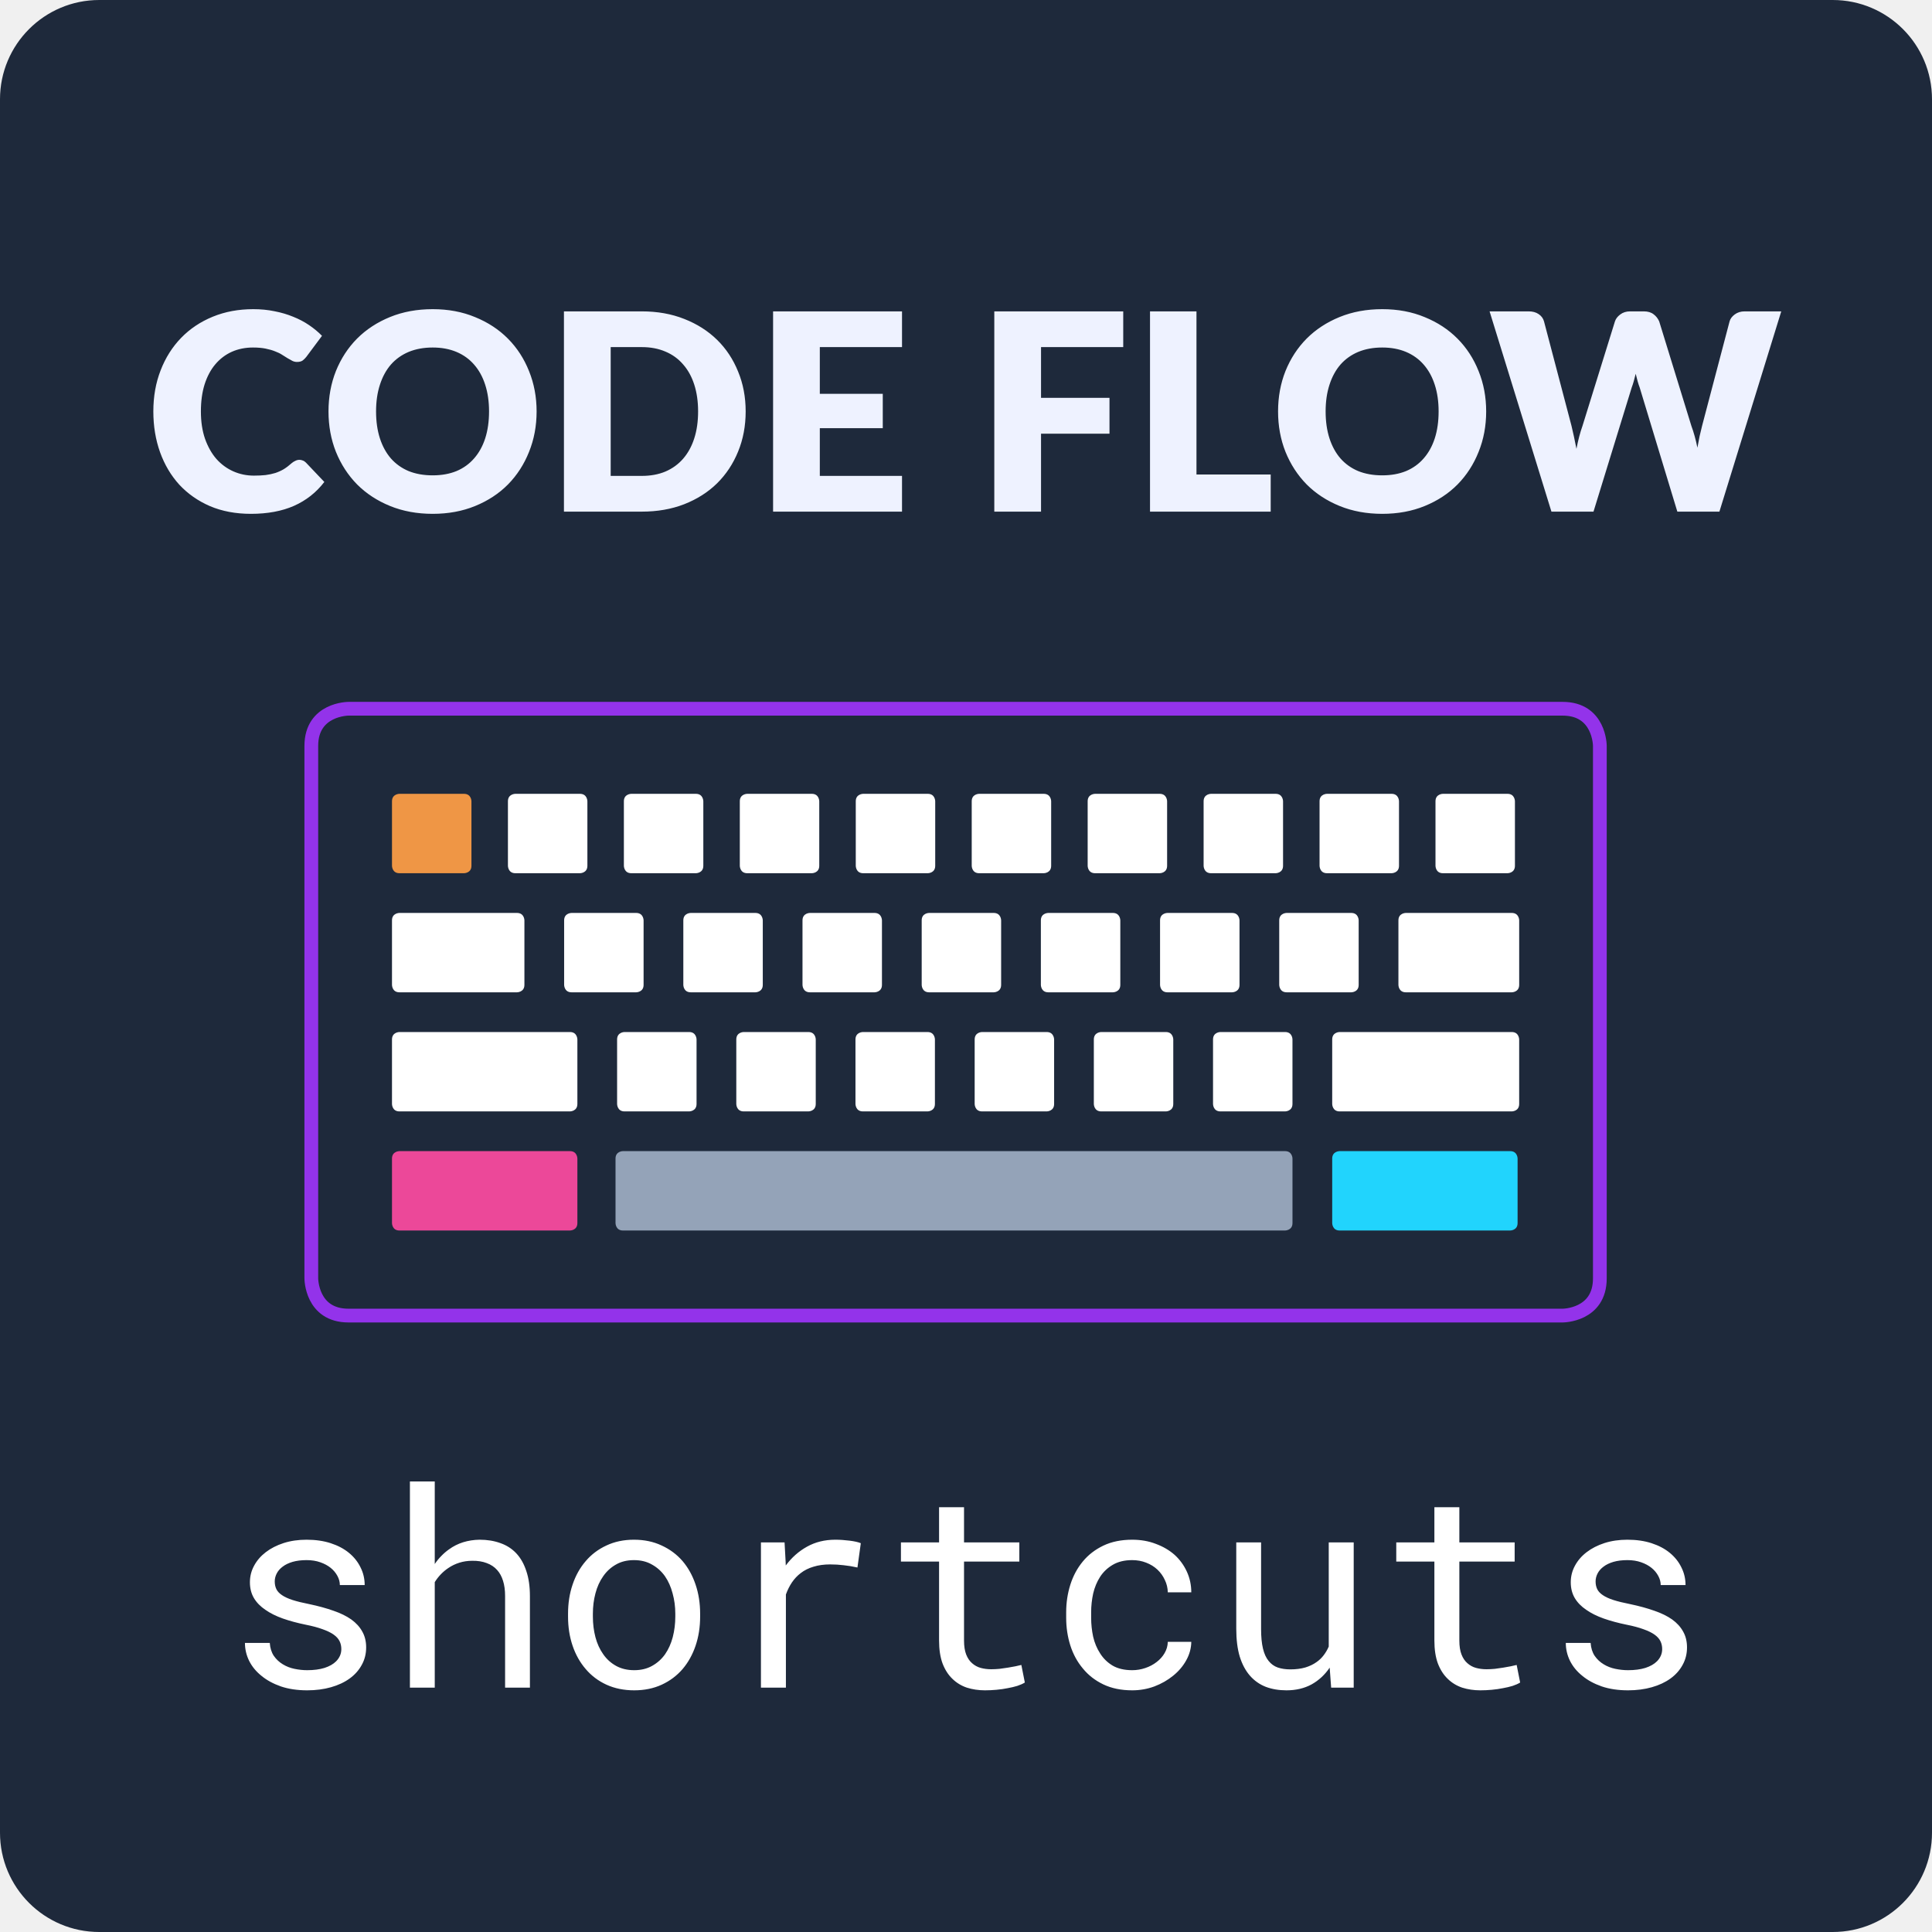
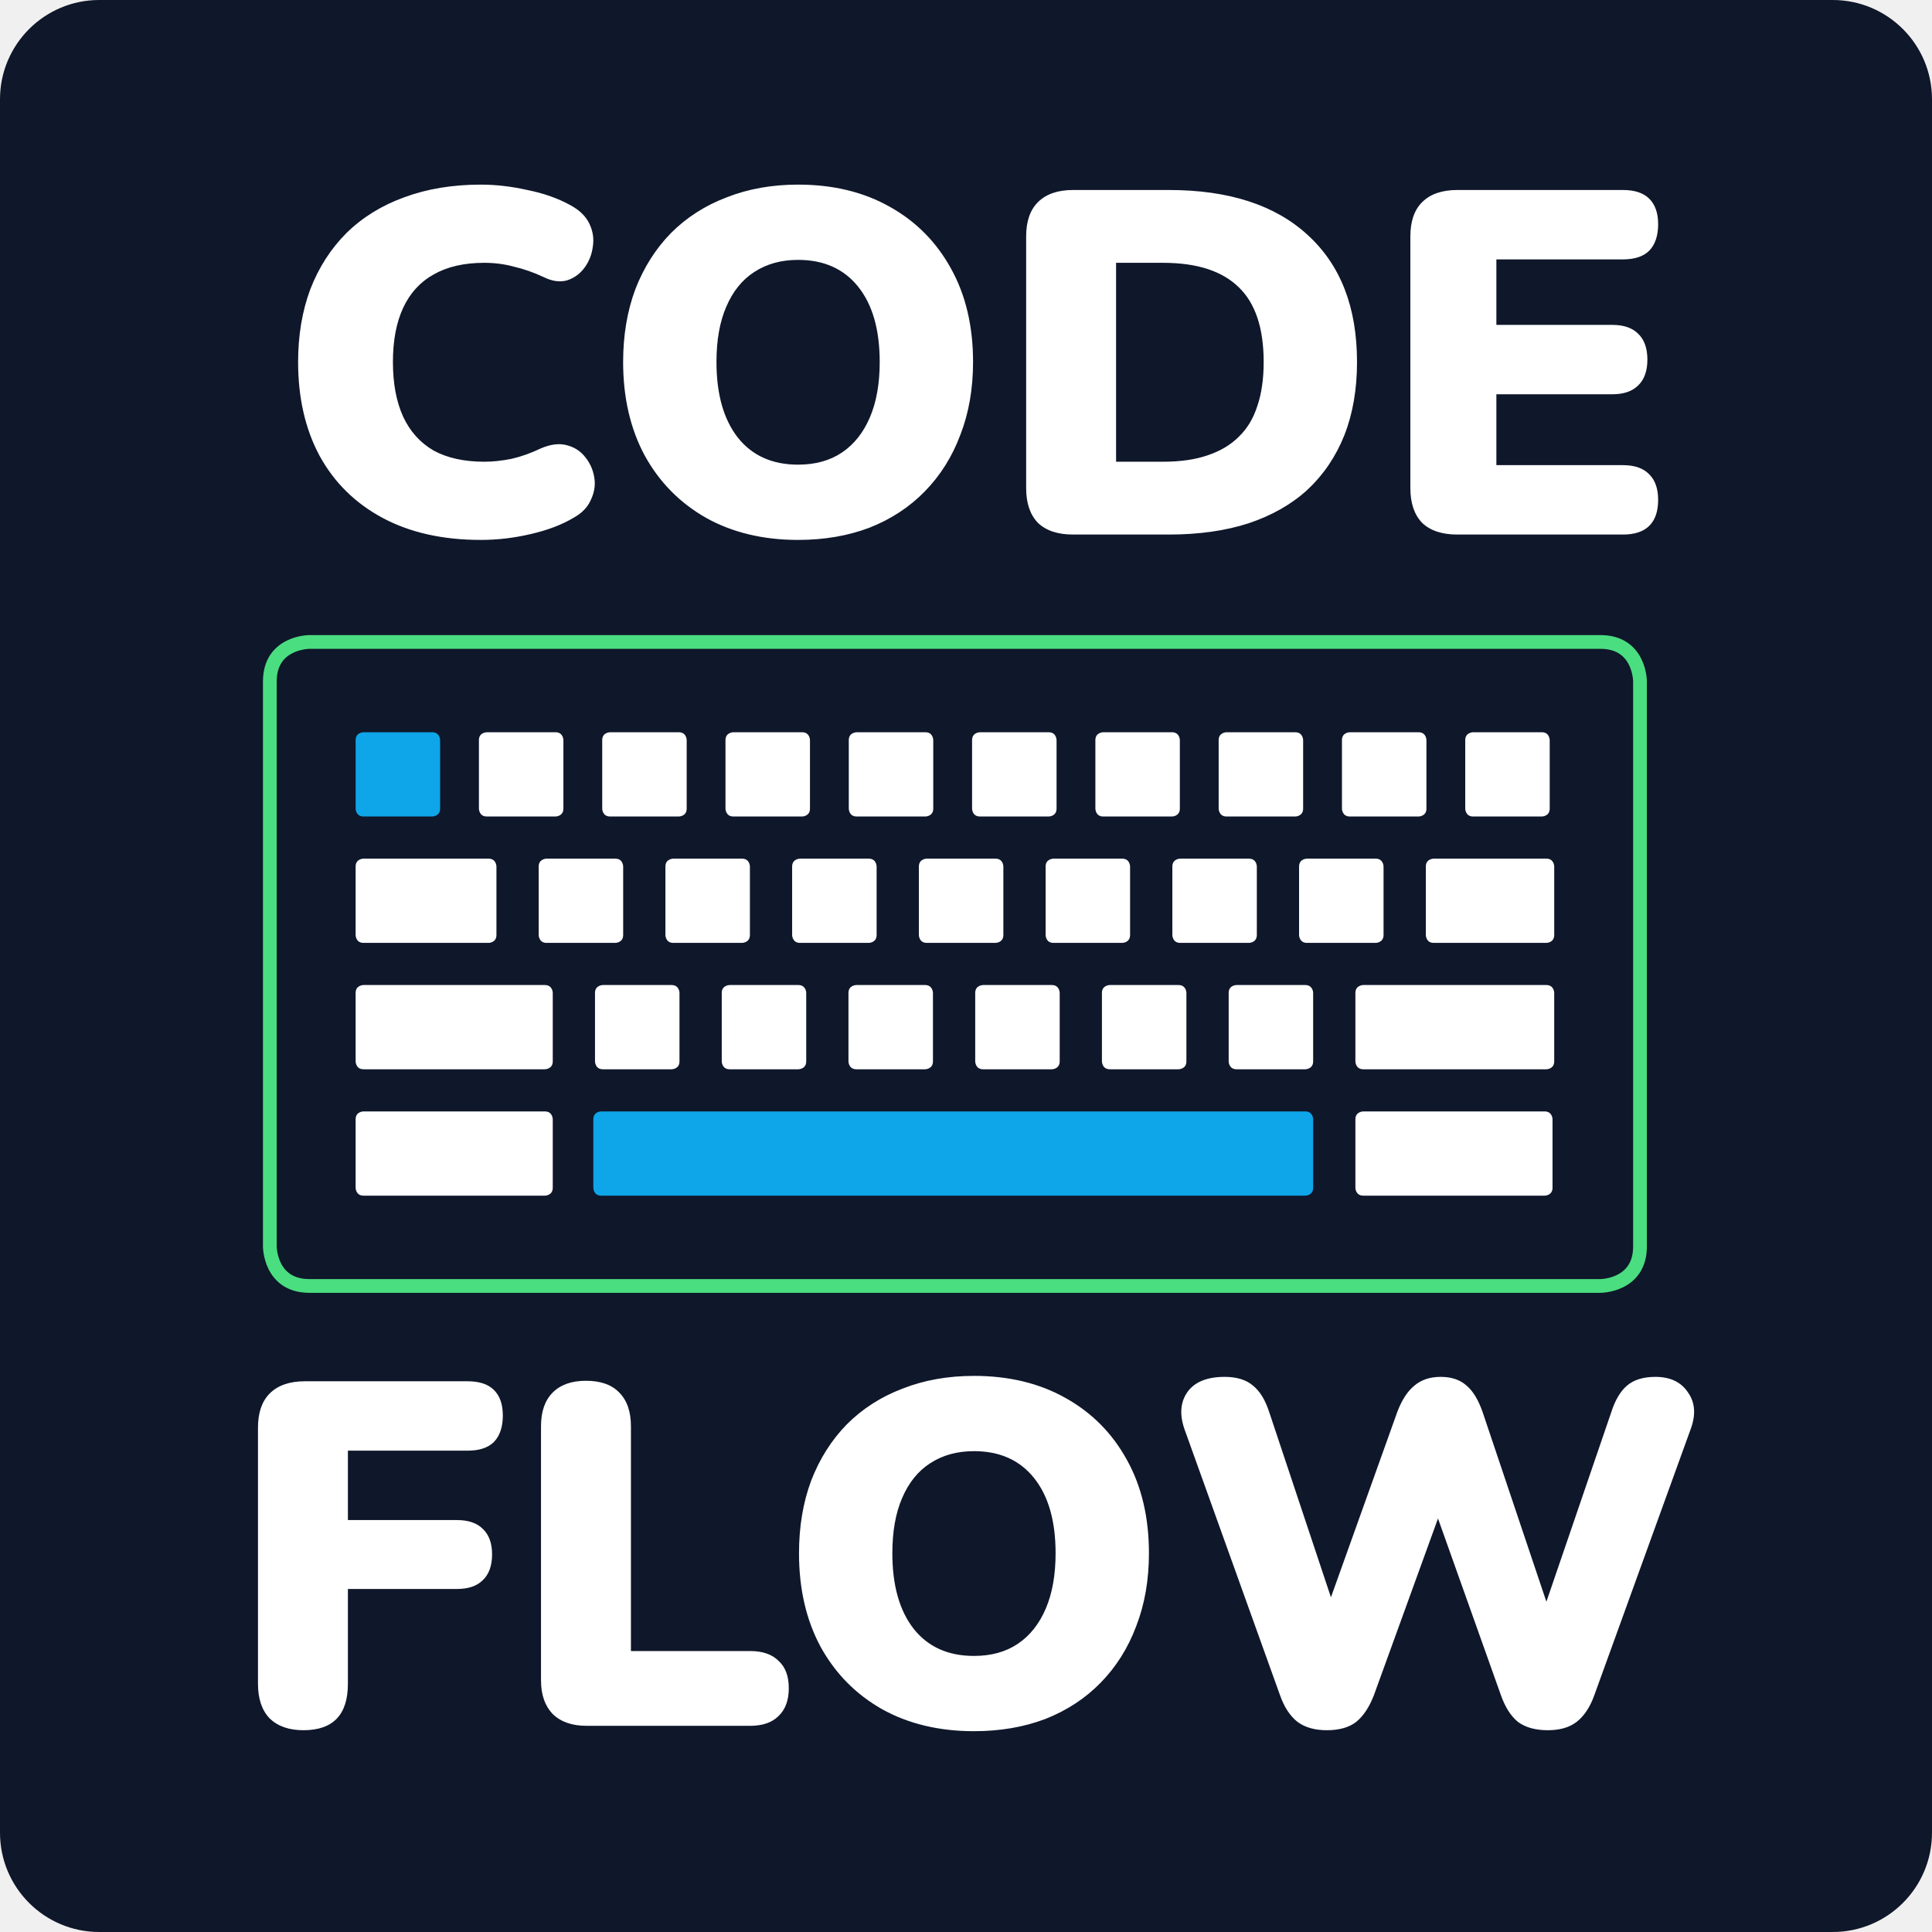
<svg xmlns="http://www.w3.org/2000/svg" width="253" height="253" viewBox="0 0 253 253" fill="none">
-   <rect width="253" height="253" rx="13" fill="#1E293B" />
-   <path d="M39.214 60.214C39.358 60.214 39.502 60.244 39.646 60.304C39.79 60.352 39.928 60.442 40.06 60.574L42.472 63.112C41.416 64.492 40.09 65.536 38.494 66.244C36.91 66.94 35.032 67.288 32.86 67.288C30.868 67.288 29.08 66.952 27.496 66.28C25.924 65.596 24.586 64.66 23.482 63.472C22.39 62.272 21.55 60.856 20.962 59.224C20.374 57.58 20.08 55.798 20.08 53.878C20.08 51.922 20.398 50.128 21.034 48.496C21.67 46.852 22.564 45.436 23.716 44.248C24.868 43.06 26.248 42.136 27.856 41.476C29.464 40.816 31.234 40.486 33.166 40.486C34.15 40.486 35.074 40.576 35.938 40.756C36.814 40.924 37.63 41.164 38.386 41.476C39.142 41.776 39.838 42.142 40.474 42.574C41.11 43.006 41.674 43.474 42.166 43.978L40.114 46.732C39.982 46.9 39.826 47.056 39.646 47.2C39.466 47.332 39.214 47.398 38.89 47.398C38.674 47.398 38.47 47.35 38.278 47.254C38.086 47.158 37.882 47.044 37.666 46.912C37.45 46.768 37.21 46.618 36.946 46.462C36.694 46.294 36.388 46.144 36.028 46.012C35.68 45.868 35.266 45.748 34.786 45.652C34.318 45.556 33.766 45.508 33.13 45.508C32.122 45.508 31.198 45.694 30.358 46.066C29.53 46.438 28.81 46.984 28.198 47.704C27.598 48.412 27.13 49.288 26.794 50.332C26.47 51.364 26.308 52.546 26.308 53.878C26.308 55.222 26.488 56.416 26.848 57.46C27.22 58.504 27.718 59.386 28.342 60.106C28.978 60.814 29.716 61.354 30.556 61.726C31.396 62.098 32.296 62.284 33.256 62.284C33.808 62.284 34.312 62.26 34.768 62.212C35.224 62.152 35.65 62.062 36.046 61.942C36.442 61.81 36.814 61.642 37.162 61.438C37.51 61.222 37.864 60.952 38.224 60.628C38.368 60.508 38.524 60.412 38.692 60.34C38.86 60.256 39.034 60.214 39.214 60.214ZM70.27 53.878C70.27 55.774 69.94 57.538 69.28 59.17C68.632 60.802 67.714 62.224 66.526 63.436C65.338 64.636 63.904 65.578 62.224 66.262C60.556 66.946 58.702 67.288 56.662 67.288C54.622 67.288 52.762 66.946 51.082 66.262C49.402 65.578 47.962 64.636 46.762 63.436C45.574 62.224 44.65 60.802 43.99 59.17C43.342 57.538 43.018 55.774 43.018 53.878C43.018 51.982 43.342 50.218 43.99 48.586C44.65 46.954 45.574 45.538 46.762 44.338C47.962 43.138 49.402 42.196 51.082 41.512C52.762 40.828 54.622 40.486 56.662 40.486C58.702 40.486 60.556 40.834 62.224 41.53C63.904 42.214 65.338 43.156 66.526 44.356C67.714 45.556 68.632 46.972 69.28 48.604C69.94 50.236 70.27 51.994 70.27 53.878ZM64.042 53.878C64.042 52.582 63.874 51.418 63.538 50.386C63.202 49.342 62.716 48.46 62.08 47.74C61.456 47.02 60.688 46.468 59.776 46.084C58.864 45.7 57.826 45.508 56.662 45.508C55.486 45.508 54.436 45.7 53.512 46.084C52.6 46.468 51.826 47.02 51.19 47.74C50.566 48.46 50.086 49.342 49.75 50.386C49.414 51.418 49.246 52.582 49.246 53.878C49.246 55.186 49.414 56.362 49.75 57.406C50.086 58.438 50.566 59.314 51.19 60.034C51.826 60.754 52.6 61.306 53.512 61.69C54.436 62.062 55.486 62.248 56.662 62.248C57.826 62.248 58.864 62.062 59.776 61.69C60.688 61.306 61.456 60.754 62.08 60.034C62.716 59.314 63.202 58.438 63.538 57.406C63.874 56.362 64.042 55.186 64.042 53.878ZM97.647 53.878C97.647 55.774 97.317 57.526 96.656 59.134C96.008 60.73 95.091 62.116 93.903 63.292C92.715 64.456 91.281 65.368 89.6 66.028C87.933 66.676 86.079 67 84.038 67H73.85V40.774H84.038C86.079 40.774 87.933 41.104 89.6 41.764C91.281 42.424 92.715 43.336 93.903 44.5C95.091 45.664 96.008 47.05 96.656 48.658C97.317 50.254 97.647 51.994 97.647 53.878ZM91.418 53.878C91.418 52.582 91.251 51.412 90.915 50.368C90.579 49.324 90.093 48.442 89.457 47.722C88.832 46.99 88.064 46.432 87.153 46.048C86.24 45.652 85.203 45.454 84.038 45.454H79.971V62.32H84.038C85.203 62.32 86.24 62.128 87.153 61.744C88.064 61.348 88.832 60.79 89.457 60.07C90.093 59.338 90.579 58.45 90.915 57.406C91.251 56.362 91.418 55.186 91.418 53.878ZM107.357 45.454V51.574H115.601V56.074H107.357V62.32H118.121V67H101.237V40.774H118.121V45.454H107.357ZM136.326 45.454V52.096H145.29V56.794H136.326V67H130.206V40.774H147.09V45.454H136.326ZM166.401 62.14V67H150.597V40.774H156.681V62.14H166.401ZM194.618 53.878C194.618 55.774 194.288 57.538 193.628 59.17C192.98 60.802 192.062 62.224 190.874 63.436C189.686 64.636 188.252 65.578 186.572 66.262C184.904 66.946 183.05 67.288 181.01 67.288C178.97 67.288 177.11 66.946 175.43 66.262C173.75 65.578 172.31 64.636 171.11 63.436C169.922 62.224 168.998 60.802 168.338 59.17C167.69 57.538 167.366 55.774 167.366 53.878C167.366 51.982 167.69 50.218 168.338 48.586C168.998 46.954 169.922 45.538 171.11 44.338C172.31 43.138 173.75 42.196 175.43 41.512C177.11 40.828 178.97 40.486 181.01 40.486C183.05 40.486 184.904 40.834 186.572 41.53C188.252 42.214 189.686 43.156 190.874 44.356C192.062 45.556 192.98 46.972 193.628 48.604C194.288 50.236 194.618 51.994 194.618 53.878ZM188.39 53.878C188.39 52.582 188.222 51.418 187.886 50.386C187.55 49.342 187.064 48.46 186.428 47.74C185.804 47.02 185.036 46.468 184.124 46.084C183.212 45.7 182.174 45.508 181.01 45.508C179.834 45.508 178.784 45.7 177.86 46.084C176.948 46.468 176.174 47.02 175.538 47.74C174.914 48.46 174.434 49.342 174.098 50.386C173.762 51.418 173.594 52.582 173.594 53.878C173.594 55.186 173.762 56.362 174.098 57.406C174.434 58.438 174.914 59.314 175.538 60.034C176.174 60.754 176.948 61.306 177.86 61.69C178.784 62.062 179.834 62.248 181.01 62.248C182.174 62.248 183.212 62.062 184.124 61.69C185.036 61.306 185.804 60.754 186.428 60.034C187.064 59.314 187.55 58.438 187.886 57.406C188.222 56.362 188.39 55.186 188.39 53.878ZM233.26 40.774L225.16 67H219.652L214.72 50.746C214.624 50.494 214.534 50.218 214.45 49.918C214.366 49.606 214.282 49.282 214.198 48.946C214.114 49.282 214.03 49.606 213.946 49.918C213.862 50.218 213.772 50.494 213.676 50.746L208.672 67H203.164L195.064 40.774H200.176C200.704 40.774 201.142 40.894 201.49 41.134C201.85 41.374 202.084 41.692 202.192 42.088L205.792 55.768C205.9 56.2 206.008 56.674 206.116 57.19C206.224 57.694 206.332 58.222 206.44 58.774C206.656 57.646 206.92 56.644 207.232 55.768L211.48 42.088C211.588 41.752 211.816 41.452 212.164 41.188C212.524 40.912 212.956 40.774 213.46 40.774H215.26C215.788 40.774 216.214 40.9 216.538 41.152C216.862 41.392 217.108 41.704 217.276 42.088L221.488 55.768C221.8 56.608 222.064 57.562 222.28 58.63C222.376 58.09 222.472 57.586 222.568 57.118C222.676 56.638 222.784 56.188 222.892 55.768L226.492 42.088C226.588 41.74 226.816 41.434 227.176 41.17C227.536 40.906 227.968 40.774 228.472 40.774H233.26Z" fill="#EEF2FF" />
-   <path d="M44.697 215.955C44.697 216.26 44.639 216.547 44.522 216.816C44.404 217.086 44.234 217.332 44.012 217.555C43.648 217.918 43.145 218.205 42.5 218.416C41.855 218.615 41.1 218.715 40.232 218.715C39.682 218.715 39.125 218.656 38.562 218.539C38 218.422 37.49 218.223 37.033 217.941C36.565 217.66 36.172 217.291 35.855 216.834C35.551 216.377 35.375 215.814 35.328 215.146H32.076C32.076 215.955 32.258 216.734 32.621 217.484C32.996 218.234 33.535 218.891 34.238 219.453C34.93 220.027 35.779 220.49 36.787 220.842C37.795 221.182 38.943 221.352 40.232 221.352C41.357 221.352 42.395 221.217 43.344 220.947C44.293 220.678 45.107 220.297 45.787 219.805C46.467 219.312 46.994 218.721 47.369 218.029C47.756 217.338 47.949 216.57 47.949 215.727C47.949 214.941 47.779 214.25 47.44 213.652C47.111 213.055 46.631 212.527 45.998 212.07C45.365 211.625 44.586 211.244 43.66 210.928C42.734 210.6 41.685 210.312 40.514 210.066C39.623 209.891 38.885 209.709 38.299 209.521C37.725 209.334 37.268 209.123 36.928 208.889C36.576 208.654 36.33 208.391 36.19 208.098C36.049 207.805 35.978 207.471 35.978 207.096C35.978 206.732 36.066 206.381 36.242 206.041C36.418 205.701 36.682 205.402 37.033 205.145C37.373 204.887 37.801 204.682 38.316 204.529C38.844 204.377 39.453 204.301 40.145 204.301C40.812 204.301 41.41 204.395 41.938 204.582C42.477 204.77 42.934 205.016 43.309 205.32C43.684 205.625 43.977 205.977 44.188 206.375C44.398 206.762 44.504 207.16 44.504 207.57H47.756C47.756 206.738 47.574 205.965 47.211 205.25C46.859 204.523 46.355 203.891 45.699 203.352C45.043 202.812 44.246 202.391 43.309 202.086C42.371 201.781 41.316 201.629 40.145 201.629C39.055 201.629 38.053 201.775 37.139 202.068C36.236 202.361 35.457 202.76 34.801 203.264C34.145 203.768 33.635 204.359 33.272 205.039C32.908 205.707 32.727 206.428 32.727 207.201C32.727 207.986 32.902 208.678 33.254 209.275C33.605 209.861 34.103 210.371 34.748 210.805C35.381 211.25 36.143 211.631 37.033 211.947C37.935 212.264 38.932 212.533 40.022 212.756C40.912 212.932 41.656 213.131 42.254 213.354C42.852 213.564 43.332 213.799 43.695 214.057C44.059 214.314 44.316 214.602 44.469 214.918C44.621 215.223 44.697 215.568 44.697 215.955ZM56.932 204.811V194H53.68V221H56.932V207.184C57.166 206.809 57.43 206.469 57.723 206.164C58.027 205.848 58.355 205.572 58.707 205.338C59.152 205.033 59.639 204.799 60.166 204.635C60.693 204.471 61.25 204.389 61.836 204.389C62.551 204.377 63.184 204.477 63.734 204.688C64.285 204.887 64.742 205.191 65.106 205.602C65.445 205.977 65.703 206.451 65.879 207.025C66.055 207.588 66.143 208.244 66.143 208.994V221H69.394V209.029C69.394 207.752 69.236 206.65 68.92 205.725C68.615 204.787 68.176 204.014 67.602 203.404C67.027 202.795 66.33 202.35 65.51 202.068C64.701 201.775 63.799 201.629 62.803 201.629C62.041 201.641 61.32 201.752 60.641 201.963C59.973 202.174 59.357 202.484 58.795 202.895C58.443 203.141 58.109 203.428 57.793 203.756C57.477 204.072 57.19 204.424 56.932 204.811ZM74.387 211.314V211.701C74.387 213.072 74.586 214.344 74.984 215.516C75.383 216.688 75.957 217.707 76.707 218.574C77.445 219.441 78.348 220.121 79.414 220.613C80.492 221.105 81.705 221.352 83.053 221.352C84.389 221.352 85.59 221.105 86.656 220.613C87.723 220.121 88.631 219.441 89.381 218.574C90.119 217.707 90.688 216.688 91.086 215.516C91.484 214.344 91.684 213.072 91.684 211.701V211.314C91.684 209.943 91.484 208.672 91.086 207.5C90.688 206.316 90.119 205.291 89.381 204.424C88.631 203.557 87.717 202.877 86.639 202.385C85.572 201.881 84.365 201.629 83.018 201.629C81.682 201.629 80.481 201.881 79.414 202.385C78.348 202.877 77.445 203.557 76.707 204.424C75.957 205.291 75.383 206.316 74.984 207.5C74.586 208.672 74.387 209.943 74.387 211.314ZM77.639 211.701V211.314C77.639 210.389 77.75 209.504 77.973 208.66C78.195 207.805 78.535 207.055 78.992 206.41C79.438 205.766 79.994 205.256 80.662 204.881C81.33 204.494 82.115 204.301 83.018 204.301C83.92 204.301 84.705 204.494 85.373 204.881C86.053 205.256 86.621 205.766 87.078 206.41C87.523 207.055 87.857 207.805 88.08 208.66C88.314 209.504 88.432 210.389 88.432 211.314V211.701C88.432 212.639 88.32 213.535 88.098 214.391C87.875 215.234 87.541 215.979 87.096 216.623C86.639 217.268 86.07 217.777 85.391 218.152C84.723 218.527 83.943 218.715 83.053 218.715C82.15 218.715 81.359 218.527 80.68 218.152C80 217.777 79.438 217.268 78.992 216.623C78.535 215.979 78.195 215.234 77.973 214.391C77.75 213.535 77.639 212.639 77.639 211.701ZM109.385 201.629C108.002 201.629 106.766 201.934 105.676 202.543C104.598 203.141 103.672 203.961 102.898 205.004L102.881 204.529L102.74 201.98H99.647V221H102.916V208.801C103.127 208.215 103.391 207.688 103.707 207.219C104.035 206.738 104.416 206.334 104.85 206.006C105.33 205.631 105.893 205.35 106.537 205.162C107.182 204.963 107.902 204.863 108.699 204.863C109.32 204.863 109.912 204.898 110.475 204.969C111.049 205.027 111.652 205.127 112.285 205.268L112.725 202.086C112.396 201.945 111.904 201.834 111.248 201.752C110.604 201.67 109.982 201.629 109.385 201.629ZM126.242 197.375H122.973V201.98H117.98V204.494H122.973V214.83C122.973 216.002 123.125 217.004 123.43 217.836C123.746 218.656 124.174 219.324 124.713 219.84C125.252 220.367 125.885 220.754 126.611 221C127.35 221.234 128.141 221.352 128.984 221.352C129.488 221.352 129.992 221.328 130.496 221.281C131.012 221.234 131.498 221.164 131.955 221.07C132.412 220.988 132.834 220.889 133.221 220.771C133.607 220.643 133.936 220.496 134.205 220.332L133.748 218.029C133.549 218.076 133.291 218.135 132.975 218.205C132.67 218.264 132.342 218.322 131.99 218.381C131.627 218.439 131.258 218.492 130.883 218.539C130.508 218.574 130.145 218.592 129.793 218.592C129.312 218.592 128.855 218.533 128.422 218.416C128 218.299 127.625 218.094 127.297 217.801C126.969 217.52 126.711 217.139 126.523 216.658C126.336 216.178 126.242 215.568 126.242 214.83V204.494H133.484V201.98H126.242V197.375ZM148.268 218.715C147.248 218.715 146.393 218.516 145.701 218.117C145.021 217.707 144.477 217.174 144.066 216.518C143.645 215.873 143.34 215.146 143.152 214.338C142.977 213.518 142.889 212.691 142.889 211.859V211.121C142.889 210.301 142.977 209.486 143.152 208.678C143.34 207.869 143.645 207.137 144.066 206.48C144.488 205.836 145.039 205.314 145.719 204.916C146.41 204.506 147.26 204.301 148.268 204.301C148.924 204.301 149.533 204.412 150.096 204.635C150.67 204.857 151.162 205.162 151.572 205.549C151.982 205.936 152.305 206.387 152.539 206.902C152.785 207.406 152.914 207.945 152.926 208.52H156.002C156.002 207.559 155.809 206.656 155.422 205.812C155.035 204.969 154.502 204.236 153.822 203.615C153.131 203.006 152.311 202.525 151.361 202.174C150.424 201.811 149.393 201.629 148.268 201.629C146.826 201.629 145.566 201.887 144.488 202.402C143.41 202.918 142.514 203.609 141.799 204.477C141.072 205.355 140.527 206.369 140.164 207.518C139.801 208.666 139.619 209.867 139.619 211.121V211.859C139.619 213.125 139.801 214.332 140.164 215.48C140.527 216.617 141.072 217.619 141.799 218.486C142.514 219.365 143.41 220.062 144.488 220.578C145.566 221.094 146.826 221.352 148.268 221.352C149.275 221.352 150.242 221.182 151.168 220.842C152.094 220.49 152.914 220.021 153.629 219.436C154.344 218.861 154.912 218.193 155.334 217.432C155.768 216.658 155.99 215.85 156.002 215.006H152.926C152.914 215.533 152.773 216.025 152.504 216.482C152.246 216.928 151.9 217.314 151.467 217.643C151.033 217.982 150.535 218.246 149.973 218.434C149.422 218.621 148.854 218.715 148.268 218.715ZM174.318 221H177.271V201.98H174.002V215.621C173.826 216.031 173.604 216.412 173.334 216.764C173.076 217.104 172.771 217.396 172.42 217.643C171.998 217.947 171.5 218.188 170.926 218.363C170.352 218.527 169.701 218.609 168.975 218.609C168.354 218.609 167.803 218.527 167.322 218.363C166.854 218.199 166.455 217.912 166.127 217.502C165.799 217.104 165.553 216.564 165.389 215.885C165.225 215.205 165.143 214.35 165.143 213.318V201.98H161.891V213.283C161.891 214.701 162.043 215.92 162.348 216.939C162.664 217.947 163.109 218.779 163.684 219.436C164.258 220.092 164.949 220.578 165.758 220.895C166.566 221.199 167.469 221.352 168.465 221.352C169.707 221.352 170.803 221.094 171.752 220.578C172.701 220.051 173.492 219.318 174.125 218.381L174.318 221ZM191.105 197.375H187.836V201.98H182.844V204.494H187.836V214.83C187.836 216.002 187.988 217.004 188.293 217.836C188.609 218.656 189.037 219.324 189.576 219.84C190.115 220.367 190.748 220.754 191.475 221C192.213 221.234 193.004 221.352 193.848 221.352C194.352 221.352 194.855 221.328 195.359 221.281C195.875 221.234 196.361 221.164 196.818 221.07C197.275 220.988 197.697 220.889 198.084 220.771C198.471 220.643 198.799 220.496 199.068 220.332L198.611 218.029C198.412 218.076 198.154 218.135 197.838 218.205C197.533 218.264 197.205 218.322 196.854 218.381C196.49 218.439 196.121 218.492 195.746 218.539C195.371 218.574 195.008 218.592 194.656 218.592C194.176 218.592 193.719 218.533 193.285 218.416C192.863 218.299 192.488 218.094 192.16 217.801C191.832 217.52 191.574 217.139 191.387 216.658C191.199 216.178 191.105 215.568 191.105 214.83V204.494H198.348V201.98H191.105V197.375ZM217.666 215.955C217.666 216.26 217.607 216.547 217.49 216.816C217.373 217.086 217.203 217.332 216.98 217.555C216.617 217.918 216.113 218.205 215.469 218.416C214.824 218.615 214.068 218.715 213.201 218.715C212.65 218.715 212.094 218.656 211.531 218.539C210.969 218.422 210.459 218.223 210.002 217.941C209.533 217.66 209.141 217.291 208.824 216.834C208.52 216.377 208.344 215.814 208.297 215.146H205.045C205.045 215.955 205.227 216.734 205.59 217.484C205.965 218.234 206.504 218.891 207.207 219.453C207.898 220.027 208.748 220.49 209.756 220.842C210.764 221.182 211.912 221.352 213.201 221.352C214.326 221.352 215.363 221.217 216.312 220.947C217.262 220.678 218.076 220.297 218.756 219.805C219.436 219.312 219.963 218.721 220.338 218.029C220.725 217.338 220.918 216.57 220.918 215.727C220.918 214.941 220.748 214.25 220.408 213.652C220.08 213.055 219.6 212.527 218.967 212.07C218.334 211.625 217.555 211.244 216.629 210.928C215.703 210.6 214.654 210.312 213.482 210.066C212.592 209.891 211.854 209.709 211.268 209.521C210.693 209.334 210.236 209.123 209.896 208.889C209.545 208.654 209.299 208.391 209.158 208.098C209.018 207.805 208.947 207.471 208.947 207.096C208.947 206.732 209.035 206.381 209.211 206.041C209.387 205.701 209.65 205.402 210.002 205.145C210.342 204.887 210.77 204.682 211.285 204.529C211.812 204.377 212.422 204.301 213.113 204.301C213.781 204.301 214.379 204.395 214.906 204.582C215.445 204.77 215.902 205.016 216.277 205.32C216.652 205.625 216.945 205.977 217.156 206.375C217.367 206.762 217.473 207.16 217.473 207.57H220.725C220.725 206.738 220.543 205.965 220.18 205.25C219.828 204.523 219.324 203.891 218.668 203.352C218.012 202.812 217.215 202.391 216.277 202.086C215.34 201.781 214.285 201.629 213.113 201.629C212.023 201.629 211.021 201.775 210.107 202.068C209.205 202.361 208.426 202.76 207.77 203.264C207.113 203.768 206.604 204.359 206.24 205.039C205.877 205.707 205.695 206.428 205.695 207.201C205.695 207.986 205.871 208.678 206.223 209.275C206.574 209.861 207.072 210.371 207.717 210.805C208.35 211.25 209.111 211.631 210.002 211.947C210.904 212.264 211.9 212.533 212.99 212.756C213.881 212.932 214.625 213.131 215.223 213.354C215.82 213.564 216.301 213.799 216.664 214.057C217.027 214.314 217.285 214.602 217.438 214.918C217.59 215.223 217.666 215.568 217.666 215.955Z" fill="white" />
-   <path d="M45.639 92.812C45.639 92.812 40.767 92.812 40.767 97.68V167.411C40.767 167.411 40.767 172.279 45.639 172.279H204.632C204.632 172.279 209.504 172.279 209.504 167.411V97.68C209.504 97.68 209.504 92.812 204.632 92.812H45.639V92.812Z" stroke="#9333EA" stroke-width="1.8" />
-   <path d="M81.578 150.742C81.578 150.742 80.604 150.742 80.604 151.714V160.164C80.604 160.164 80.604 161.138 81.578 161.138H168.279C168.279 161.138 169.254 161.138 169.254 160.164V151.714C169.254 151.714 169.254 150.742 168.279 150.742H81.578Z" fill="#94A3B8" />
-   <path d="M175.429 150.742C175.429 150.742 174.455 150.742 174.455 151.714V160.164C174.455 160.164 174.455 161.138 175.429 161.138H197.757C197.757 161.138 198.732 161.138 198.732 160.164V151.714C198.732 151.714 198.732 150.742 197.757 150.742H175.429Z" fill="#21D4FD" />
-   <path d="M52.306 150.742C52.306 150.742 51.332 150.742 51.332 151.714V160.164C51.332 160.164 51.332 161.138 52.306 161.138H74.635C74.635 161.138 75.609 161.138 75.609 160.164V151.714C75.609 151.714 75.609 150.742 74.635 150.742H52.306Z" fill="#EC4899" />
-   <path d="M97.393 135.146C97.393 135.146 96.42 135.146 96.42 136.118V144.568C96.42 144.568 96.42 145.542 97.393 145.542H105.85C105.85 145.542 106.824 145.542 106.824 144.568V136.118C106.824 136.118 106.824 135.146 105.85 135.146H97.393Z" fill="white" />
-   <path d="M81.786 135.146C81.786 135.146 80.811 135.146 80.811 136.118V144.568C80.811 144.568 80.811 145.542 81.786 145.542H90.242C90.242 145.542 91.215 145.542 91.215 144.568V136.118C91.215 136.118 91.215 135.146 90.242 135.146H81.786Z" fill="white" />
-   <path d="M52.306 135.146C52.306 135.146 51.332 135.146 51.332 136.118V144.568C51.332 144.568 51.332 145.542 52.306 145.542H74.635C74.635 145.542 75.609 145.542 75.609 144.568V136.118C75.609 136.118 75.609 135.146 74.635 135.146H52.306Z" fill="white" />
-   <path d="M113.001 135.146C113.001 135.146 112.026 135.146 112.026 136.118V144.568C112.026 144.568 112.026 145.542 113.001 145.542H121.457C121.457 145.542 122.43 145.542 122.43 144.568V136.118C122.43 136.118 122.43 135.146 121.457 135.146H113.001Z" fill="white" />
-   <path d="M128.608 135.146C128.608 135.146 127.635 135.146 127.635 136.118V144.568C127.635 144.568 127.635 145.542 128.608 145.542H137.064C137.064 145.542 138.039 145.542 138.039 144.568V136.118C138.039 136.118 138.039 135.146 137.064 135.146H128.608Z" fill="white" />
-   <path d="M144.214 135.146C144.214 135.146 143.24 135.146 143.24 136.118V144.568C143.24 144.568 143.24 145.542 144.214 145.542H152.67C152.67 145.542 153.643 145.542 153.643 144.568V136.118C153.643 136.118 153.643 135.146 152.67 135.146H144.214Z" fill="white" />
-   <path d="M159.821 135.146C159.821 135.146 158.849 135.146 158.849 136.118V144.568C158.849 144.568 158.849 145.542 159.821 145.542H168.278C168.278 145.542 169.252 145.542 169.252 144.568V136.118C169.252 136.118 169.252 135.146 168.278 135.146H159.821Z" fill="white" />
-   <path d="M175.429 135.146C175.429 135.146 174.455 135.146 174.455 136.118V144.568C174.455 144.568 174.455 145.542 175.429 145.542H197.966C197.966 145.542 198.939 145.542 198.939 144.568V136.118C198.939 136.118 198.939 135.146 197.966 135.146H175.429Z" fill="white" />
-   <path d="M90.457 119.551C90.457 119.551 89.483 119.551 89.483 120.523V128.973C89.483 128.973 89.483 129.946 90.457 129.946H98.913C98.913 129.946 99.888 129.946 99.888 128.973V120.523C99.888 120.523 99.888 119.551 98.913 119.551H90.457Z" fill="white" />
-   <path d="M74.85 119.551C74.85 119.551 73.875 119.551 73.875 120.523V128.973C73.875 128.973 73.875 129.946 74.85 129.946H83.306C83.306 129.946 84.28 129.946 84.28 128.973V120.523C84.28 120.523 84.28 119.551 83.306 119.551H74.85Z" fill="white" />
-   <path d="M52.306 119.551C52.306 119.551 51.332 119.551 51.332 120.523V128.973C51.332 128.973 51.332 129.946 52.306 129.946H67.698C67.698 129.946 68.673 129.946 68.673 128.973V120.523C68.673 120.523 68.673 119.551 67.698 119.551H52.306Z" fill="white" />
-   <path d="M106.063 119.551C106.063 119.551 105.089 119.551 105.089 120.523V128.973C105.089 128.973 105.089 129.946 106.063 129.946H114.519C114.519 129.946 115.494 129.946 115.494 128.973V120.523C115.494 120.523 115.494 119.551 114.519 119.551H106.063Z" fill="white" />
-   <path d="M121.67 119.551C121.67 119.551 120.698 119.551 120.698 120.523V128.973C120.698 128.973 120.698 129.946 121.67 129.946H130.127C130.127 129.946 131.101 129.946 131.101 128.973V120.523C131.101 120.523 131.101 119.551 130.127 119.551H121.67Z" fill="white" />
-   <path d="M137.278 119.551C137.278 119.551 136.304 119.551 136.304 120.523V128.973C136.304 128.973 136.304 129.946 137.278 129.946H145.734C145.734 129.946 146.707 129.946 146.707 128.973V120.523C146.707 120.523 146.707 119.551 145.734 119.551H137.278Z" fill="white" />
-   <path d="M152.885 119.551C152.885 119.551 151.912 119.551 151.912 120.523V128.973C151.912 128.973 151.912 129.946 152.885 129.946H161.342C161.342 129.946 162.316 129.946 162.316 128.973V120.523C162.316 120.523 162.316 119.551 161.342 119.551H152.885Z" fill="white" />
-   <path d="M168.493 119.551C168.493 119.551 167.518 119.551 167.518 120.523V128.973C167.518 128.973 167.518 129.946 168.493 129.946H176.949C176.949 129.946 177.922 129.946 177.922 128.973V120.523C177.922 120.523 177.922 119.551 176.949 119.551H168.493Z" fill="white" />
-   <path d="M184.1 119.551C184.1 119.551 183.127 119.551 183.127 120.523V128.973C183.127 128.973 183.127 129.946 184.1 129.946H197.966C197.966 129.946 198.941 129.946 198.941 128.973V120.523C198.941 120.523 198.941 119.551 197.966 119.551H184.1Z" fill="white" />
-   <path d="M128.222 103.953C128.222 103.953 127.249 103.953 127.249 104.927V113.377C127.249 113.377 127.249 114.35 128.222 114.35H136.679C136.679 114.35 137.652 114.35 137.652 113.377V104.927C137.652 104.927 137.652 103.953 136.679 103.953H128.222Z" fill="white" />
-   <path d="M113.038 103.953C113.038 103.953 112.065 103.953 112.065 104.927V113.377C112.065 113.377 112.065 114.35 113.038 114.35H121.496C121.496 114.35 122.469 114.35 122.469 113.377V104.927C122.469 104.927 122.469 103.953 121.496 103.953H113.038Z" fill="white" />
-   <path d="M97.855 103.953C97.855 103.953 96.88 103.953 96.88 104.927V113.377C96.88 113.377 96.88 114.35 97.855 114.35H106.311C106.311 114.35 107.284 114.35 107.284 113.377V104.927C107.284 104.927 107.284 103.953 106.311 103.953H97.855Z" fill="white" />
-   <path d="M82.673 103.953C82.673 103.953 81.699 103.953 81.699 104.927V113.377C81.699 113.377 81.699 114.35 82.673 114.35H91.129C91.129 114.35 92.102 114.35 92.102 113.377V104.927C92.102 104.927 92.102 103.953 91.129 103.953H82.673Z" fill="white" />
-   <path d="M67.49 103.953C67.49 103.953 66.515 103.953 66.515 104.927V113.377C66.515 113.377 66.515 114.35 67.49 114.35H75.946C75.946 114.35 76.92 114.35 76.92 113.377V104.927C76.92 104.927 76.92 103.953 75.946 103.953H67.49Z" fill="white" />
-   <path d="M52.306 103.953C52.306 103.953 51.332 103.953 51.332 104.927V113.377C51.332 113.377 51.332 114.35 52.306 114.35H60.762C60.762 114.35 61.737 114.35 61.737 113.377V104.927C61.737 104.927 61.737 103.953 60.762 103.953H52.306Z" fill="#EF9645" />
-   <path d="M143.405 103.953C143.405 103.953 142.432 103.953 142.432 104.927V113.377C142.432 113.377 142.432 114.35 143.405 114.35H151.861C151.861 114.35 152.836 114.35 152.836 113.377V104.927C152.836 104.927 152.836 103.953 151.861 103.953H143.405Z" fill="white" />
-   <path d="M158.59 103.953C158.59 103.953 157.616 103.953 157.616 104.927V113.377C157.616 113.377 157.616 114.35 158.59 114.35H167.045C167.045 114.35 168.019 114.35 168.019 113.377V104.927C168.019 104.927 168.019 103.953 167.045 103.953H158.59Z" fill="white" />
-   <path d="M173.773 103.953C173.773 103.953 172.799 103.953 172.799 104.927V113.377C172.799 113.377 172.799 114.35 173.773 114.35H182.228C182.228 114.35 183.203 114.35 183.203 113.377V104.927C183.203 104.927 183.203 103.953 182.228 103.953H173.773Z" fill="white" />
-   <path d="M188.955 103.953C188.955 103.953 187.981 103.953 187.981 104.927V113.377C187.981 113.377 187.981 114.35 188.955 114.35H197.412C197.412 114.35 198.384 114.35 198.384 113.377V104.927C198.384 104.927 198.384 103.953 197.412 103.953H188.955Z" fill="white" />
+   <rect width="253" height="253" rx="13" fill="#0F172A" />
+   <path d="M62.974 70.704C57.982 70.704 53.694 69.744 50.11 67.824C46.526 65.904 43.774 63.195 41.854 59.696C39.976 56.197 39.038 52.101 39.038 47.408C39.038 43.909 39.571 40.731 40.638 37.872C41.747 35.013 43.326 32.56 45.374 30.512C47.464 28.464 49.982 26.907 52.926 25.84C55.912 24.731 59.262 24.176 62.974 24.176C64.936 24.176 66.963 24.411 69.054 24.88C71.187 25.307 73.064 25.968 74.686 26.864C75.88 27.504 76.712 28.315 77.182 29.296C77.651 30.277 77.8 31.28 77.63 32.304C77.502 33.328 77.139 34.245 76.542 35.056C75.944 35.867 75.176 36.421 74.238 36.72C73.299 36.976 72.275 36.827 71.166 36.272C69.886 35.675 68.606 35.227 67.326 34.928C66.088 34.587 64.787 34.416 63.422 34.416C60.776 34.416 58.558 34.928 56.766 35.952C55.016 36.933 53.694 38.384 52.798 40.304C51.902 42.224 51.454 44.592 51.454 47.408C51.454 50.224 51.902 52.613 52.798 54.576C53.694 56.496 55.016 57.968 56.766 58.992C58.558 59.973 60.776 60.464 63.422 60.464C64.531 60.464 65.726 60.336 67.006 60.08C68.286 59.781 69.544 59.333 70.782 58.736C72.062 58.181 73.192 58.032 74.174 58.288C75.198 58.544 76.008 59.056 76.606 59.824C77.246 60.592 77.651 61.488 77.822 62.512C77.992 63.493 77.843 64.475 77.374 65.456C76.947 66.437 76.179 67.227 75.07 67.824C73.576 68.72 71.72 69.424 69.502 69.936C67.326 70.448 65.15 70.704 62.974 70.704ZM104.512 70.704C99.947 70.704 95.936 69.744 92.48 67.824C89.024 65.861 86.336 63.131 84.416 59.632C82.539 56.133 81.6 52.059 81.6 47.408C81.6 43.909 82.134 40.731 83.2 37.872C84.31 35.013 85.867 32.56 87.872 30.512C89.92 28.464 92.352 26.907 95.168 25.84C97.984 24.731 101.099 24.176 104.512 24.176C109.078 24.176 113.067 25.136 116.48 27.056C119.936 28.976 122.624 31.685 124.544 35.184C126.464 38.64 127.424 42.715 127.424 47.408C127.424 50.907 126.87 54.085 125.76 56.944C124.694 59.803 123.136 62.277 121.088 64.368C119.083 66.416 116.672 67.995 113.856 69.104C111.04 70.171 107.926 70.704 104.512 70.704ZM104.512 60.848C106.774 60.848 108.694 60.315 110.272 59.248C111.851 58.181 113.067 56.645 113.92 54.64C114.774 52.635 115.2 50.224 115.2 47.408C115.2 43.184 114.262 39.899 112.384 37.552C110.507 35.205 107.883 34.032 104.512 34.032C102.294 34.032 100.374 34.565 98.752 35.632C97.174 36.656 95.958 38.171 95.104 40.176C94.251 42.139 93.824 44.549 93.824 47.408C93.824 51.632 94.763 54.939 96.64 57.328C98.518 59.675 101.142 60.848 104.512 60.848ZM140.521 70C138.516 70 136.98 69.488 135.913 68.464C134.889 67.397 134.377 65.883 134.377 63.92V30.96C134.377 28.997 134.889 27.504 135.913 26.48C136.98 25.413 138.516 24.88 140.521 24.88H153.065C160.916 24.88 166.975 26.843 171.241 30.768C175.551 34.693 177.705 40.24 177.705 47.408C177.705 50.992 177.151 54.192 176.041 57.008C174.932 59.781 173.332 62.149 171.241 64.112C169.151 66.032 166.569 67.504 163.497 68.528C160.468 69.509 156.991 70 153.065 70H140.521ZM146.153 60.464H152.297C154.559 60.464 156.5 60.187 158.121 59.632C159.785 59.077 161.151 58.267 162.217 57.2C163.327 56.133 164.137 54.789 164.649 53.168C165.204 51.547 165.481 49.627 165.481 47.408C165.481 42.971 164.393 39.707 162.217 37.616C160.041 35.483 156.735 34.416 152.297 34.416H146.153V60.464ZM190.834 70C188.828 70 187.292 69.488 186.226 68.464C185.202 67.397 184.69 65.883 184.69 63.92V30.96C184.69 28.997 185.202 27.504 186.226 26.48C187.292 25.413 188.828 24.88 190.834 24.88H212.53C214.066 24.88 215.218 25.264 215.986 26.032C216.754 26.8 217.138 27.909 217.138 29.36C217.138 30.853 216.754 32.005 215.986 32.816C215.218 33.584 214.066 33.968 212.53 33.968H195.954V42.544H211.122C212.615 42.544 213.746 42.928 214.514 43.696C215.324 44.464 215.73 45.595 215.73 47.088C215.73 48.581 215.324 49.712 214.514 50.48C213.746 51.248 212.615 51.632 211.122 51.632H195.954V60.912H212.53C214.066 60.912 215.218 61.317 215.986 62.128C216.754 62.896 217.138 64.005 217.138 65.456C217.138 66.949 216.754 68.08 215.986 68.848C215.218 69.616 214.066 70 212.53 70H190.834Z" fill="white" />
+   <path d="M39.736 226.576C37.858 226.576 36.386 226.064 35.319 225.04C34.295 223.973 33.783 222.459 33.783 220.496V186.96C33.783 184.997 34.295 183.504 35.319 182.48C36.386 181.413 37.922 180.88 39.928 180.88H61.239C62.776 180.88 63.928 181.264 64.695 182.032C65.463 182.8 65.847 183.909 65.847 185.36C65.847 186.853 65.463 188.005 64.695 188.816C63.928 189.584 62.776 189.968 61.239 189.968H45.559V199.056H59.831C61.325 199.056 62.456 199.44 63.224 200.208C64.034 200.976 64.439 202.085 64.439 203.536C64.439 205.029 64.034 206.16 63.224 206.928C62.456 207.696 61.325 208.08 59.831 208.08H45.559V220.496C45.559 224.549 43.618 226.576 39.736 226.576ZM76.798 226C74.921 226 73.449 225.488 72.382 224.464C71.358 223.397 70.846 221.925 70.846 220.048V186.768C70.846 184.848 71.358 183.376 72.382 182.352C73.406 181.328 74.857 180.816 76.734 180.816C78.654 180.816 80.105 181.328 81.086 182.352C82.11 183.376 82.622 184.848 82.622 186.768V216.208H98.238C99.859 216.208 101.097 216.635 101.95 217.488C102.846 218.299 103.294 219.493 103.294 221.072C103.294 222.651 102.846 223.867 101.95 224.72C101.097 225.573 99.859 226 98.238 226H76.798ZM127.544 226.704C122.978 226.704 118.968 225.744 115.512 223.824C112.056 221.861 109.368 219.131 107.448 215.632C105.57 212.133 104.632 208.059 104.632 203.408C104.632 199.909 105.165 196.731 106.232 193.872C107.341 191.013 108.898 188.56 110.904 186.512C112.952 184.464 115.384 182.907 118.2 181.84C121.016 180.731 124.13 180.176 127.544 180.176C132.109 180.176 136.098 181.136 139.512 183.056C142.968 184.976 145.656 187.685 147.576 191.184C149.496 194.64 150.456 198.715 150.456 203.408C150.456 206.907 149.901 210.085 148.792 212.944C147.725 215.803 146.168 218.277 144.12 220.368C142.114 222.416 139.704 223.995 136.888 225.104C134.072 226.171 130.957 226.704 127.544 226.704ZM127.544 216.848C129.805 216.848 131.725 216.315 133.304 215.248C134.882 214.181 136.098 212.645 136.951 210.64C137.805 208.635 138.232 206.224 138.232 203.408C138.232 199.184 137.293 195.899 135.416 193.552C133.538 191.205 130.914 190.032 127.544 190.032C125.325 190.032 123.405 190.565 121.784 191.632C120.205 192.656 118.989 194.171 118.135 196.176C117.282 198.139 116.856 200.549 116.856 203.408C116.856 207.632 117.794 210.939 119.672 213.328C121.549 215.675 124.173 216.848 127.544 216.848ZM173.757 226.576C172.178 226.576 170.898 226.213 169.917 225.488C168.936 224.72 168.168 223.547 167.613 221.968L155.133 187.216C154.45 185.296 154.557 183.675 155.453 182.352C156.392 180.987 158.034 180.304 160.381 180.304C161.96 180.304 163.197 180.688 164.093 181.456C164.989 182.181 165.693 183.333 166.205 184.912L175.741 213.52H172.733L182.973 184.912C183.57 183.333 184.317 182.181 185.213 181.456C186.109 180.688 187.261 180.304 188.669 180.304C190.077 180.304 191.208 180.688 192.061 181.456C192.914 182.181 193.618 183.355 194.173 184.976L203.773 213.52H201.213L211.005 184.912C211.517 183.333 212.2 182.181 213.053 181.456C213.949 180.688 215.186 180.304 216.765 180.304C218.728 180.304 220.157 180.987 221.053 182.352C221.992 183.675 222.098 185.296 221.373 187.216L208.765 222.032C208.21 223.568 207.442 224.72 206.461 225.488C205.522 226.213 204.264 226.576 202.685 226.576C201.064 226.576 199.762 226.213 198.781 225.488C197.842 224.72 197.096 223.547 196.541 221.968L187.517 196.624H189.117L179.901 222.032C179.304 223.568 178.536 224.72 177.597 225.488C176.658 226.213 175.378 226.576 173.757 226.576Z" fill="white" />
+   <g clip-path="url(#clip0_303_3)">
+     <path d="M40.517 84.066C40.517 84.066 35.336 84.066 35.336 89.232V163.232C35.336 163.232 35.336 168.398 40.517 168.398H209.581C209.581 168.398 214.762 168.398 214.762 163.232V89.232C214.762 89.232 214.762 84.066 209.581 84.066H40.517V84.066Z" stroke="#4ADE80" stroke-width="1.8" />
+     <path d="M78.733 145.543C78.733 145.543 77.697 145.543 77.697 146.574V155.542C77.697 155.542 77.697 156.575 78.733 156.575H170.926C170.926 156.575 171.962 156.575 171.962 155.542V146.574C171.962 146.574 171.962 145.543 170.926 145.543H78.733Z" fill="#0EA5E9" />
+     <path d="M178.528 145.543C178.528 145.543 177.492 145.543 177.492 146.574V155.542C177.492 155.542 177.492 156.575 178.528 156.575H202.272C202.272 156.575 203.308 156.575 203.308 155.542V146.574C203.308 146.574 203.308 145.543 202.272 145.543H178.528Z" fill="white" />
+     <path d="M47.606 145.543C47.606 145.543 46.57 145.543 46.57 146.574V155.542C46.57 155.542 46.57 156.575 47.606 156.575H71.349C71.349 156.575 72.385 156.575 72.385 155.542V146.574C72.385 146.574 72.385 145.543 71.349 145.543H47.606Z" fill="white" />
+     <path d="M95.549 128.992C95.549 128.992 94.515 128.992 94.515 130.024V138.991C94.515 138.991 94.515 140.024 95.549 140.024H104.541C104.541 140.024 105.577 140.024 105.577 138.991V130.024C105.577 130.024 105.577 128.992 104.541 128.992H95.549Z" fill="white" />
+     <path d="M78.953 128.992C78.953 128.992 77.917 128.992 77.917 130.024V138.991C77.917 138.991 77.917 140.024 78.953 140.024H87.945C87.945 140.024 88.98 140.024 88.98 138.991V130.024C88.98 130.024 88.98 128.992 87.945 128.992H78.953Z" fill="white" />
+     <path d="M47.606 128.992C47.606 128.992 46.57 128.992 46.57 130.024V138.991C46.57 138.991 46.57 140.024 47.606 140.024H71.349C71.349 140.024 72.385 140.024 72.385 138.991V130.024C72.385 130.024 72.385 128.992 71.349 128.992H47.606Z" fill="white" />
+     <path d="M112.146 128.992C112.146 128.992 111.109 128.992 111.109 130.024V138.991C111.109 138.991 111.11 140.024 112.146 140.024H121.138C121.138 140.024 122.172 140.024 122.172 138.991V130.024C122.172 130.024 122.172 128.992 121.138 128.992H112.146Z" fill="white" />
+     <path d="M128.742 128.992C128.742 128.992 127.707 128.992 127.707 130.024V138.991C127.707 138.991 127.707 140.024 128.742 140.024H137.734C137.734 140.024 138.77 140.024 138.77 138.991V130.024C138.77 130.024 138.77 128.992 137.734 128.992H128.742Z" fill="white" />
+     <path d="M145.336 128.992C145.336 128.992 144.3 128.992 144.3 130.024V138.991C144.3 138.991 144.3 140.024 145.336 140.024H154.328C154.328 140.024 155.363 140.024 155.363 138.991V130.024C155.363 130.024 155.363 128.992 154.328 128.992H145.336Z" fill="white" />
+     <path d="M161.932 128.992C161.932 128.992 160.898 128.992 160.898 130.024V138.991C160.898 138.991 160.898 140.024 161.932 140.024H170.924C170.924 140.024 171.96 140.024 171.96 138.991V130.024C171.96 130.024 171.96 128.992 170.924 128.992H161.932Z" fill="white" />
+     <path d="M178.528 128.992C178.528 128.992 177.492 128.992 177.492 130.024V138.991C177.492 138.991 177.492 140.024 178.528 140.024H202.494C202.494 140.024 203.528 140.024 203.528 138.991V130.024C203.528 130.024 203.528 128.992 202.494 128.992H178.528Z" fill="white" />
+     <path d="M88.174 112.441C88.174 112.441 87.138 112.441 87.138 113.473V122.44C87.138 122.44 87.138 123.474 88.174 123.474H97.166C97.166 123.474 98.202 123.474 98.202 122.44V113.473C98.202 113.473 98.202 112.441 97.166 112.441H88.174Z" fill="white" />
+     <path d="M71.578 112.441C71.578 112.441 70.542 112.441 70.542 113.473V122.44C70.542 122.44 70.542 123.474 71.578 123.474H80.57C80.57 123.474 81.606 123.474 81.606 122.44V113.473C81.606 113.473 81.606 112.441 80.57 112.441H71.578Z" fill="white" />
+     <path d="M47.606 112.441C47.606 112.441 46.57 112.441 46.57 113.473V122.44C46.57 122.44 46.57 123.474 47.606 123.474H63.974C63.974 123.474 65.01 123.474 65.01 122.44V113.473C65.01 113.473 65.01 112.441 63.974 112.441H47.606Z" fill="white" />
+     <path d="M104.768 112.441C104.768 112.441 103.732 112.441 103.732 113.473V122.44C103.732 122.44 103.732 123.474 104.768 123.474H113.76C113.76 123.474 114.796 123.474 114.796 122.44V113.473C114.796 113.473 114.796 112.441 113.76 112.441H104.768Z" fill="white" />
+     <path d="M121.365 112.441C121.365 112.441 120.33 112.441 120.33 113.473V122.44C120.33 122.44 120.33 123.474 121.365 123.474H130.357C130.357 123.474 131.393 123.474 131.393 122.44V113.473C131.393 113.473 131.393 112.441 130.357 112.441H121.365Z" fill="white" />
+     <path d="M137.961 112.441C137.961 112.441 136.925 112.441 136.925 113.473V122.44C136.925 122.44 136.925 123.474 137.961 123.474H146.953C146.953 123.474 147.987 123.474 147.987 122.44V113.473C147.987 113.473 147.987 112.441 146.953 112.441H137.961Z" fill="white" />
+     <path d="M154.557 112.441C154.557 112.441 153.522 112.441 153.522 113.473V122.44C153.522 122.44 153.522 123.474 154.557 123.474H163.549C163.549 123.474 164.585 123.474 164.585 122.44V113.473C164.585 113.473 164.585 112.441 163.549 112.441H154.557Z" fill="white" />
+     <path d="M171.153 112.441C171.153 112.441 170.117 112.441 170.117 113.473V122.44C170.117 122.44 170.117 123.474 171.153 123.474H180.145C180.145 123.474 181.179 123.474 181.179 122.44V113.473C181.179 113.473 181.179 112.441 180.145 112.441H171.153Z" fill="white" />
+     <path d="M187.749 112.441C187.749 112.441 186.715 112.441 186.715 113.473V122.44C186.715 122.44 186.715 123.474 187.749 123.474H202.494C202.494 123.474 203.53 123.474 203.53 122.44V113.473C203.53 113.473 203.53 112.441 202.494 112.441H187.749Z" fill="white" />
+     <path d="M128.331 95.889C128.331 95.889 127.296 95.889 127.296 96.922V105.89C127.296 105.89 127.296 106.923 128.331 106.923H137.324C137.324 106.923 138.359 106.923 138.359 105.89V96.922C138.359 96.922 138.359 95.889 137.324 95.889H128.331Z" fill="white" />
+     <path d="M112.185 95.889C112.185 95.889 111.151 95.889 111.151 96.922V105.89C111.151 105.89 111.151 106.923 112.185 106.923H121.179C121.179 106.923 122.213 106.923 122.213 105.89V96.922C122.213 96.922 122.214 95.889 121.179 95.889H112.185Z" fill="white" />
+     <path d="M96.04 95.889C96.04 95.889 95.004 95.889 95.004 96.922V105.89C95.004 105.89 95.004 106.923 96.04 106.923H105.032C105.032 106.923 106.067 106.923 106.067 105.89V96.922C106.067 96.922 106.067 95.889 105.032 95.889H96.04Z" fill="white" />
+     <path d="M79.897 95.889C79.897 95.889 78.861 95.889 78.861 96.922V105.89C78.861 105.89 78.861 106.923 79.897 106.923H88.889C88.889 106.923 89.923 106.923 89.923 105.89V96.922C89.923 96.922 89.923 95.889 88.889 95.889H79.897Z" fill="white" />
+     <path d="M63.751 95.889C63.751 95.889 62.715 95.889 62.715 96.922V105.89C62.715 105.89 62.715 106.923 63.751 106.923H72.743C72.743 106.923 73.779 106.923 73.779 105.89V96.922C73.779 96.922 73.779 95.889 72.743 95.889H63.751Z" fill="white" />
+     <path d="M47.606 95.889C47.606 95.889 46.57 95.889 46.57 96.922V105.89C46.57 105.89 46.57 106.923 47.606 106.923H56.598C56.598 106.923 57.634 106.923 57.634 105.89V96.922C57.634 96.922 57.634 95.889 56.598 95.889H47.606Z" fill="#0EA5E9" />
+     <path d="M144.476 95.889C144.476 95.889 143.442 95.889 143.442 96.922V105.89C143.442 105.89 143.442 106.923 144.476 106.923H153.468C153.468 106.923 154.504 106.923 154.504 105.89V96.922C154.504 96.922 154.504 95.889 153.468 95.889H144.476Z" fill="white" />
+     <path d="M160.623 95.889C160.623 95.889 159.587 95.889 159.587 96.922V105.89C159.587 105.89 159.587 106.923 160.623 106.923H169.613C169.613 106.923 170.649 106.923 170.649 105.89V96.922C170.649 96.922 170.649 95.889 169.613 95.889H160.623Z" fill="white" />
+     <path d="M176.768 95.889C176.768 95.889 175.732 95.889 175.732 96.922V105.89C175.732 105.89 175.732 106.923 176.768 106.923H185.759C185.759 106.923 186.795 106.923 186.795 105.89V96.922C186.795 96.922 186.795 95.889 185.759 95.889H176.768Z" fill="white" />
+     <path d="M192.912 95.889C192.912 95.889 191.876 95.889 191.876 96.922V105.89C191.876 105.89 191.876 106.923 192.912 106.923H201.904C201.904 106.923 202.938 106.923 202.938 105.89V96.922C202.938 96.922 202.938 95.889 201.904 95.889H192.912Z" fill="white" />
+   </g>
+   <defs>
+     <clipPath id="clip0_303_3">
+       <rect width="182" height="87" fill="white" transform="translate(34 83)" />
+     </clipPath>
+   </defs>
</svg>
